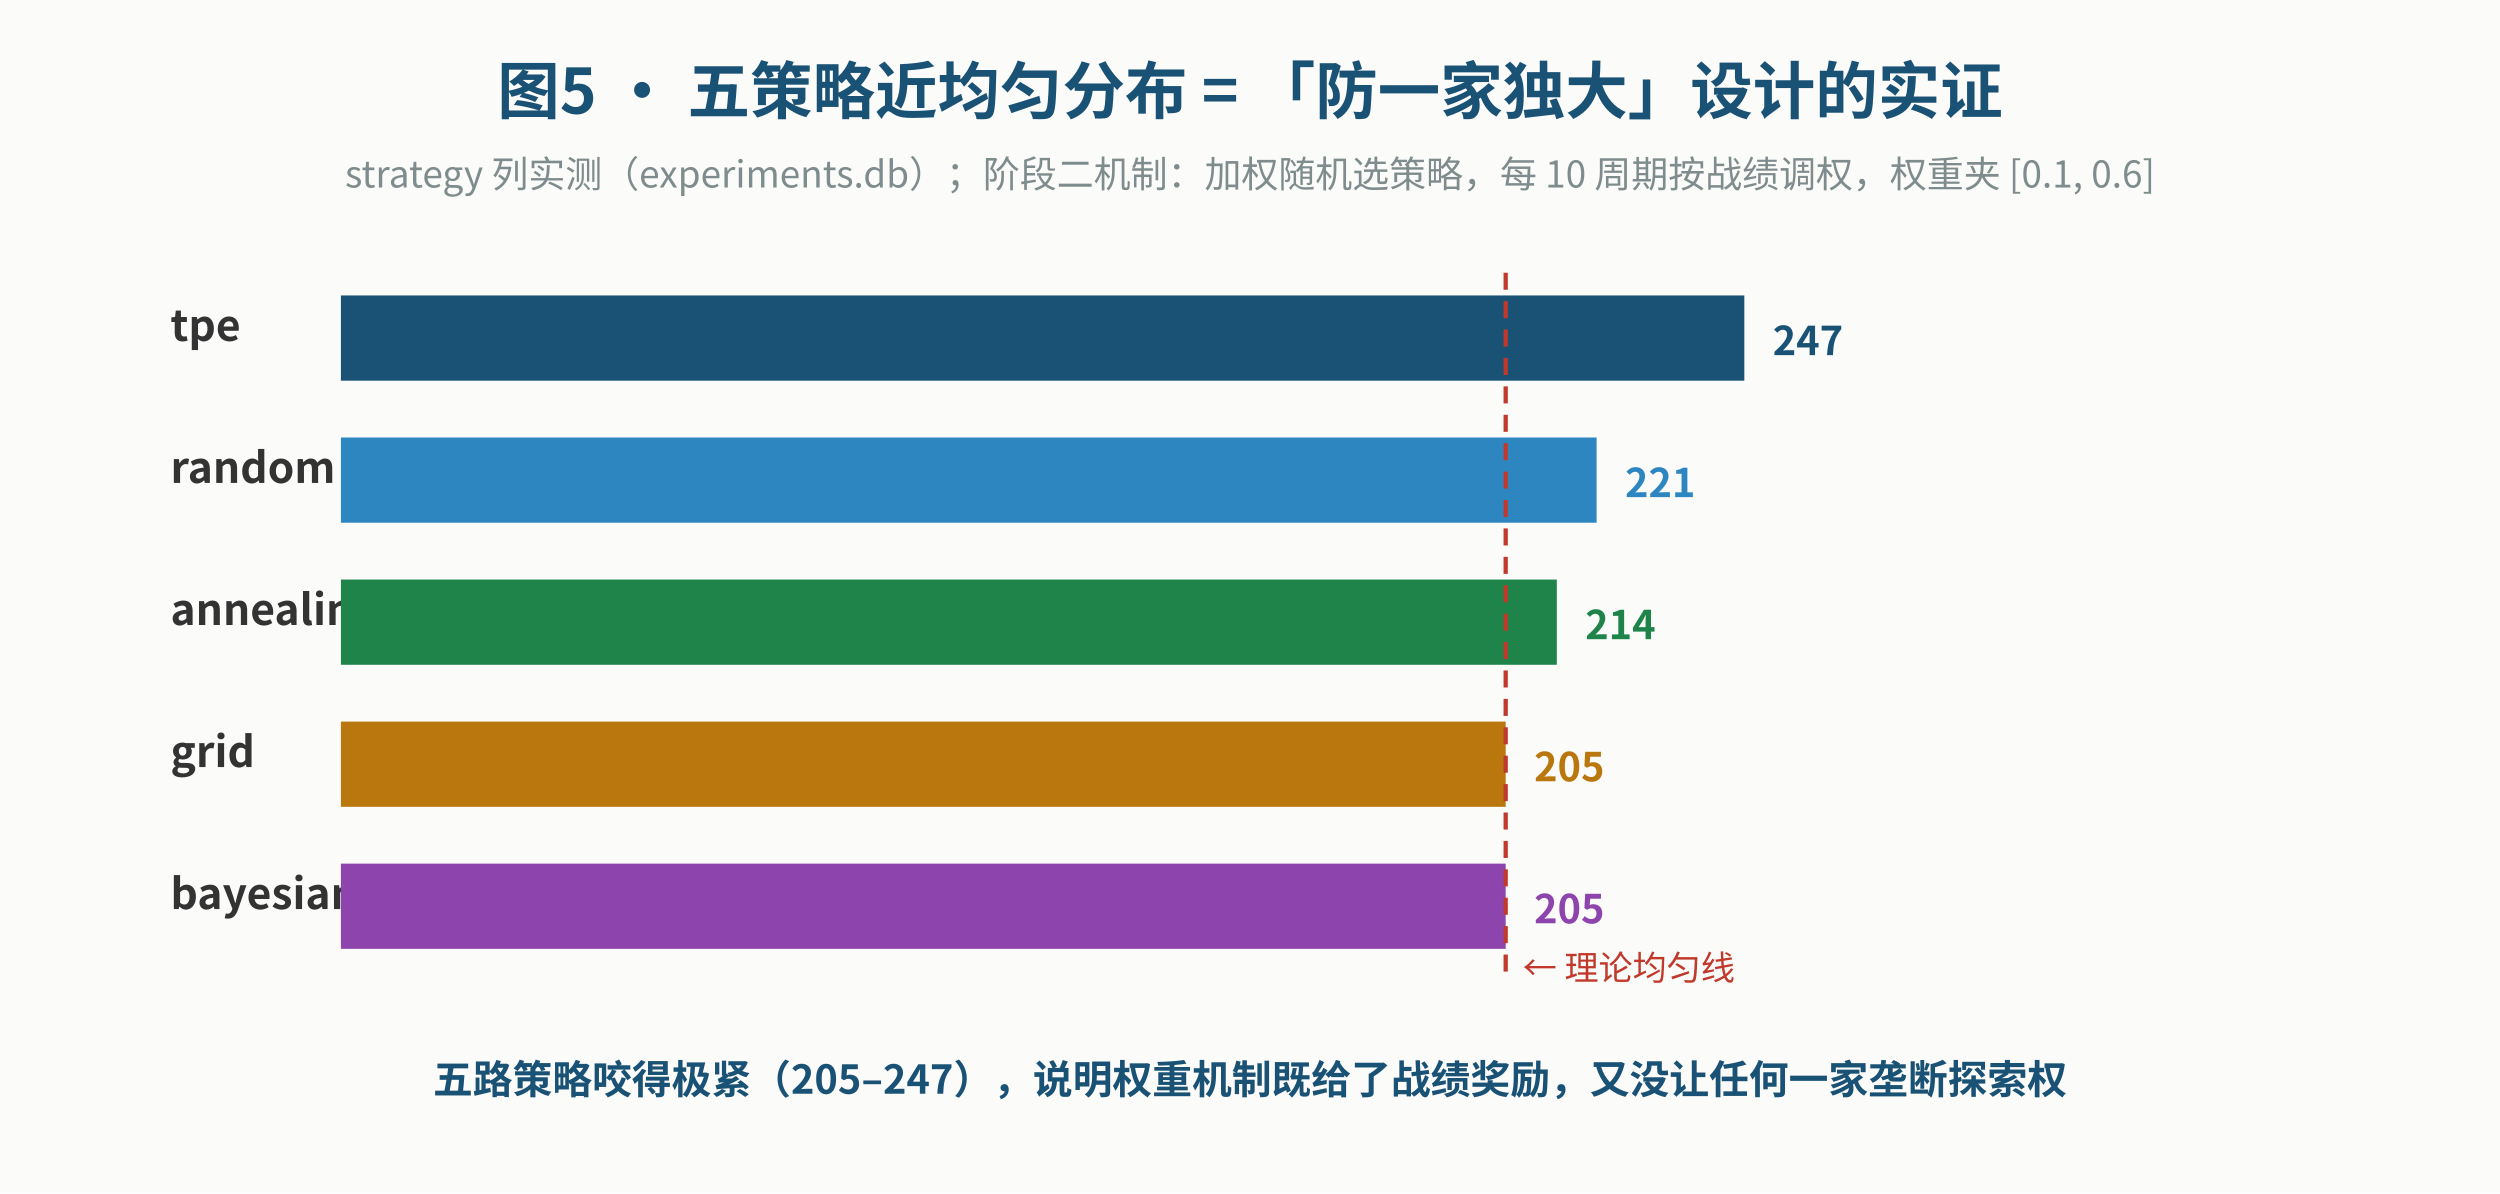
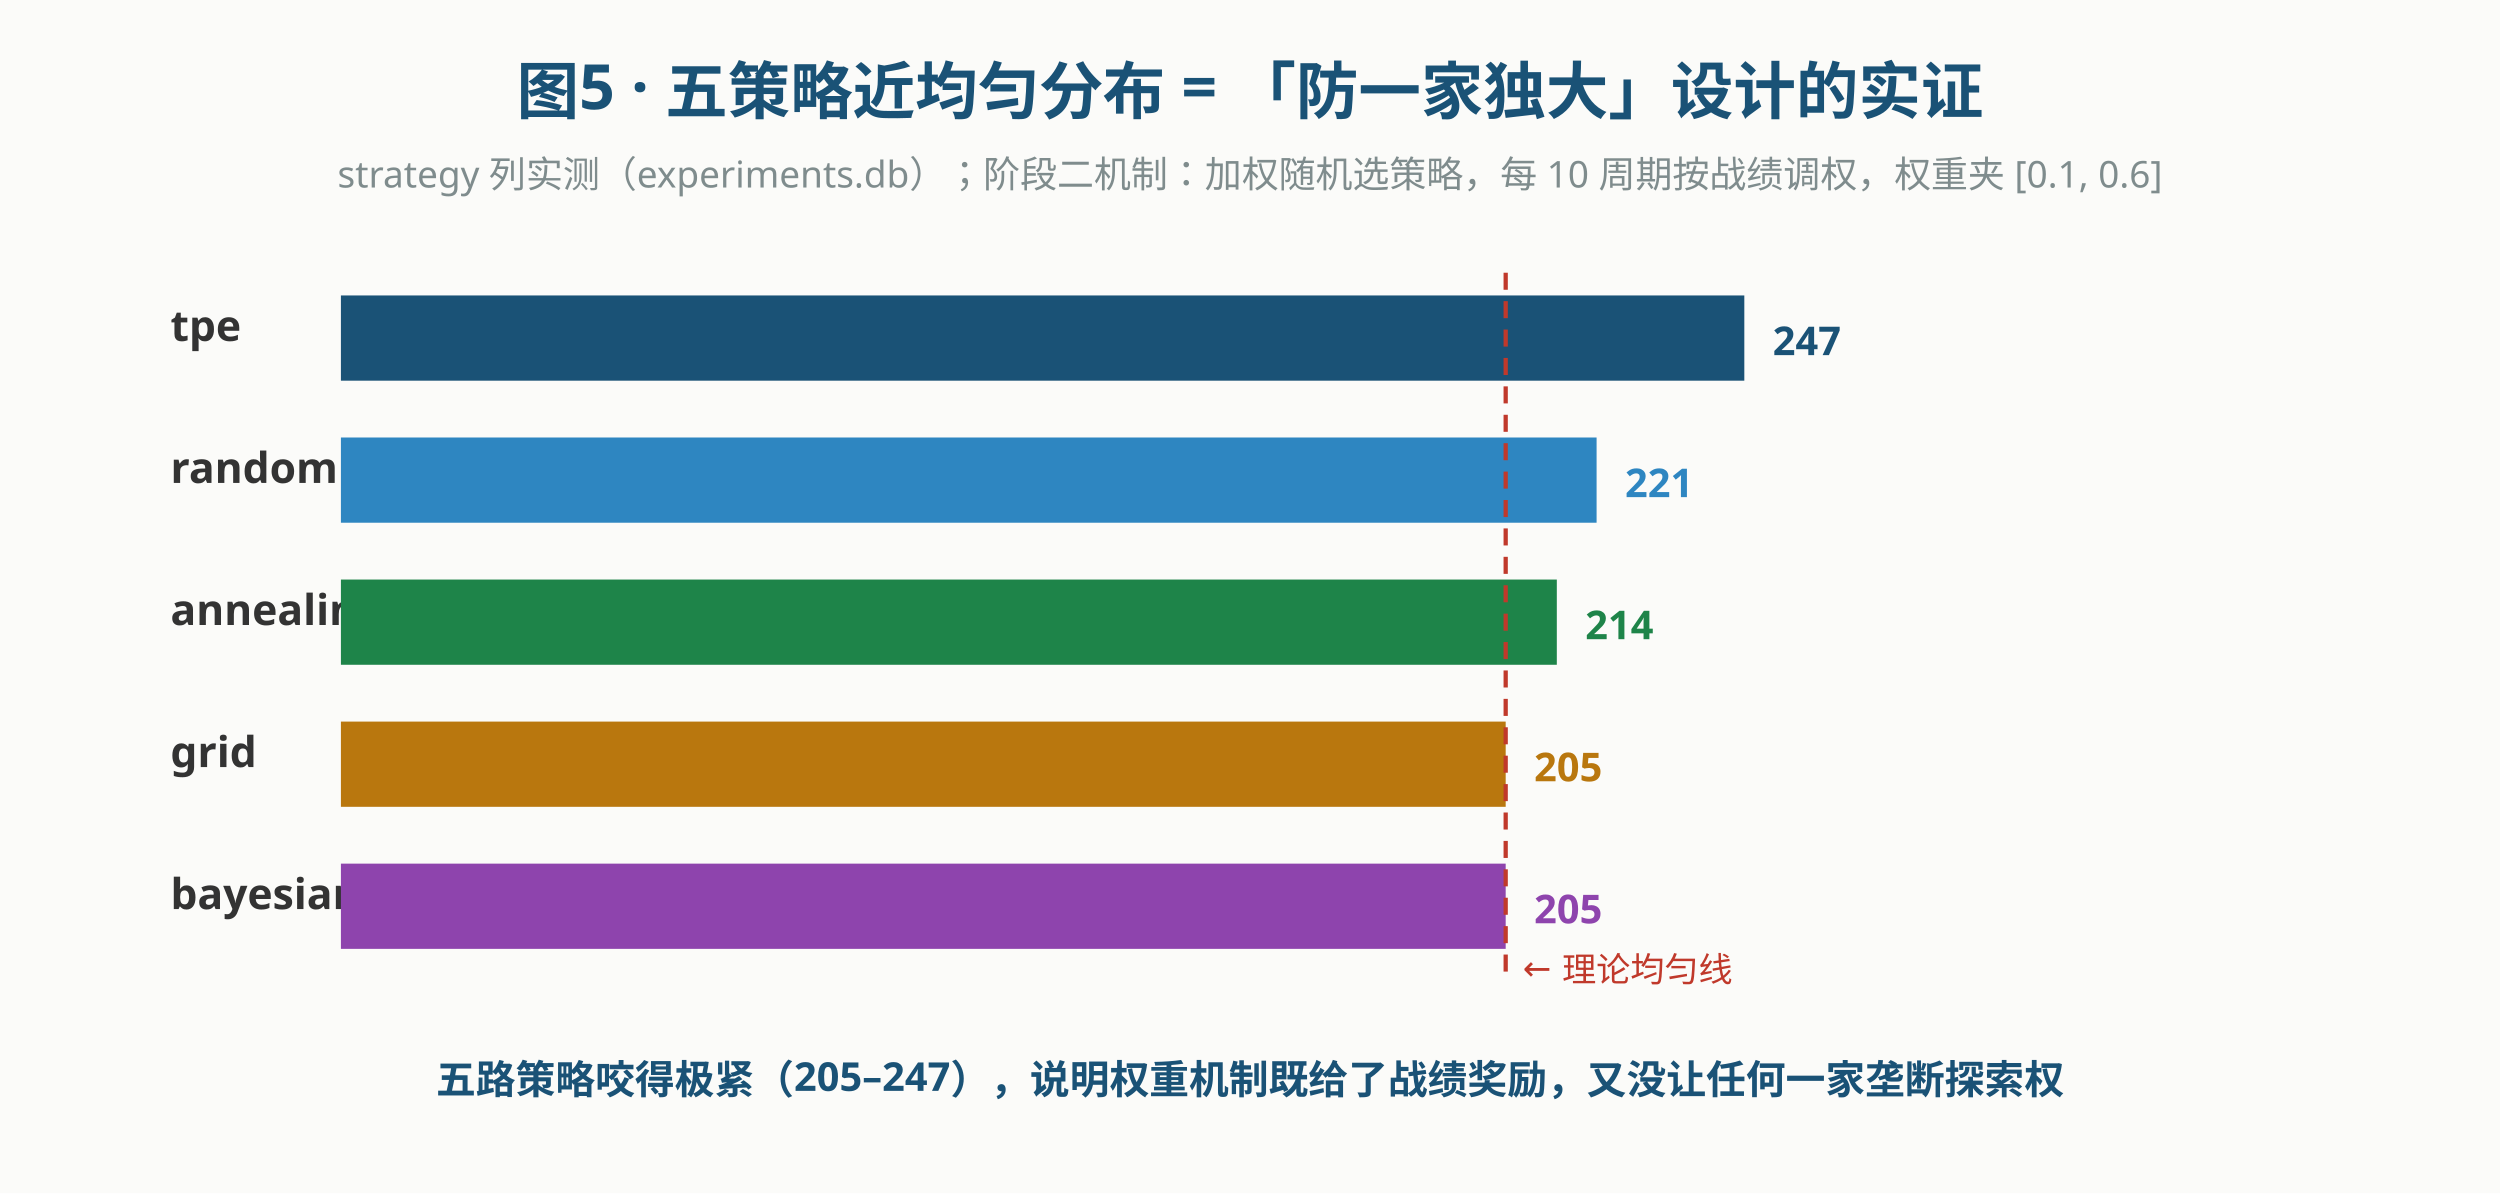
- <svg xmlns="http://www.w3.org/2000/svg" width="880" height="420" viewBox="0 0 880 420" font-family="'PingFang SC','Microsoft YaHei','Noto Sans CJK SC',sans-serif">
+ <svg xmlns="http://www.w3.org/2000/svg" width="880" height="420" viewBox="0 0 880 420" font-family="'WenQuanYi Micro Hei','WenQuanYi Zen Hei',sans-serif">
  <rect width="880" height="420" fill="#fbfbf9" />
  <text x="440" y="40" text-anchor="middle" font-size="22" font-weight="bold" fill="#1a5276">图5 · 五策略近均匀分布 = 「防一家独大」设计的实证</text>
  <text x="440" y="66" text-anchor="middle" font-size="13" fill="#7f8c8d">strategy 列实测（experiments.db）；阶段二机制：加权随机选策略，每 10 周期按战绩调权，权重夹 [0.1, 0.6]</text>
  <text x="60" y="120" font-size="15" fill="#333" font-weight="bold">tpe</text>
  <rect x="120" y="104" width="494" height="30" fill="#1a5276" />
  <text x="624" y="125" font-size="14" fill="#1a5276" font-weight="bold">247</text>
  <text x="60" y="170" font-size="15" fill="#333" font-weight="bold">random</text>
  <rect x="120" y="154" width="442" height="30" fill="#2e86c1" />
  <text x="572" y="175" font-size="14" fill="#2e86c1" font-weight="bold">221</text>
  <text x="60" y="220" font-size="15" fill="#333" font-weight="bold">annealing</text>
  <rect x="120" y="204" width="428" height="30" fill="#1e8449" />
  <text x="558" y="225" font-size="14" fill="#1e8449" font-weight="bold">214</text>
  <text x="60" y="270" font-size="15" fill="#333" font-weight="bold">grid</text>
  <rect x="120" y="254" width="410" height="30" fill="#b9770e" />
  <text x="540" y="275" font-size="14" fill="#b9770e" font-weight="bold">205</text>
  <text x="60" y="320" font-size="15" fill="#333" font-weight="bold">bayesian</text>
  <rect x="120" y="304" width="410" height="30" fill="#8e44ad" />
  <text x="540" y="325" font-size="14" fill="#8e44ad" font-weight="bold">205</text>
  <line x1="530" y1="96" x2="530" y2="342" stroke="#c0392b" stroke-width="1.5" stroke-dasharray="6,4" />
  <text x="536" y="345" font-size="12" fill="#c0392b">← 理论均匀线</text>
  <text x="440" y="385" text-anchor="middle" font-size="14" fill="#1a5276" font-weight="bold">五路策略咬得极紧（205–247），说明权重机制既给了战绩奖励，又没让任何一家垄断探索权</text>
</svg>
